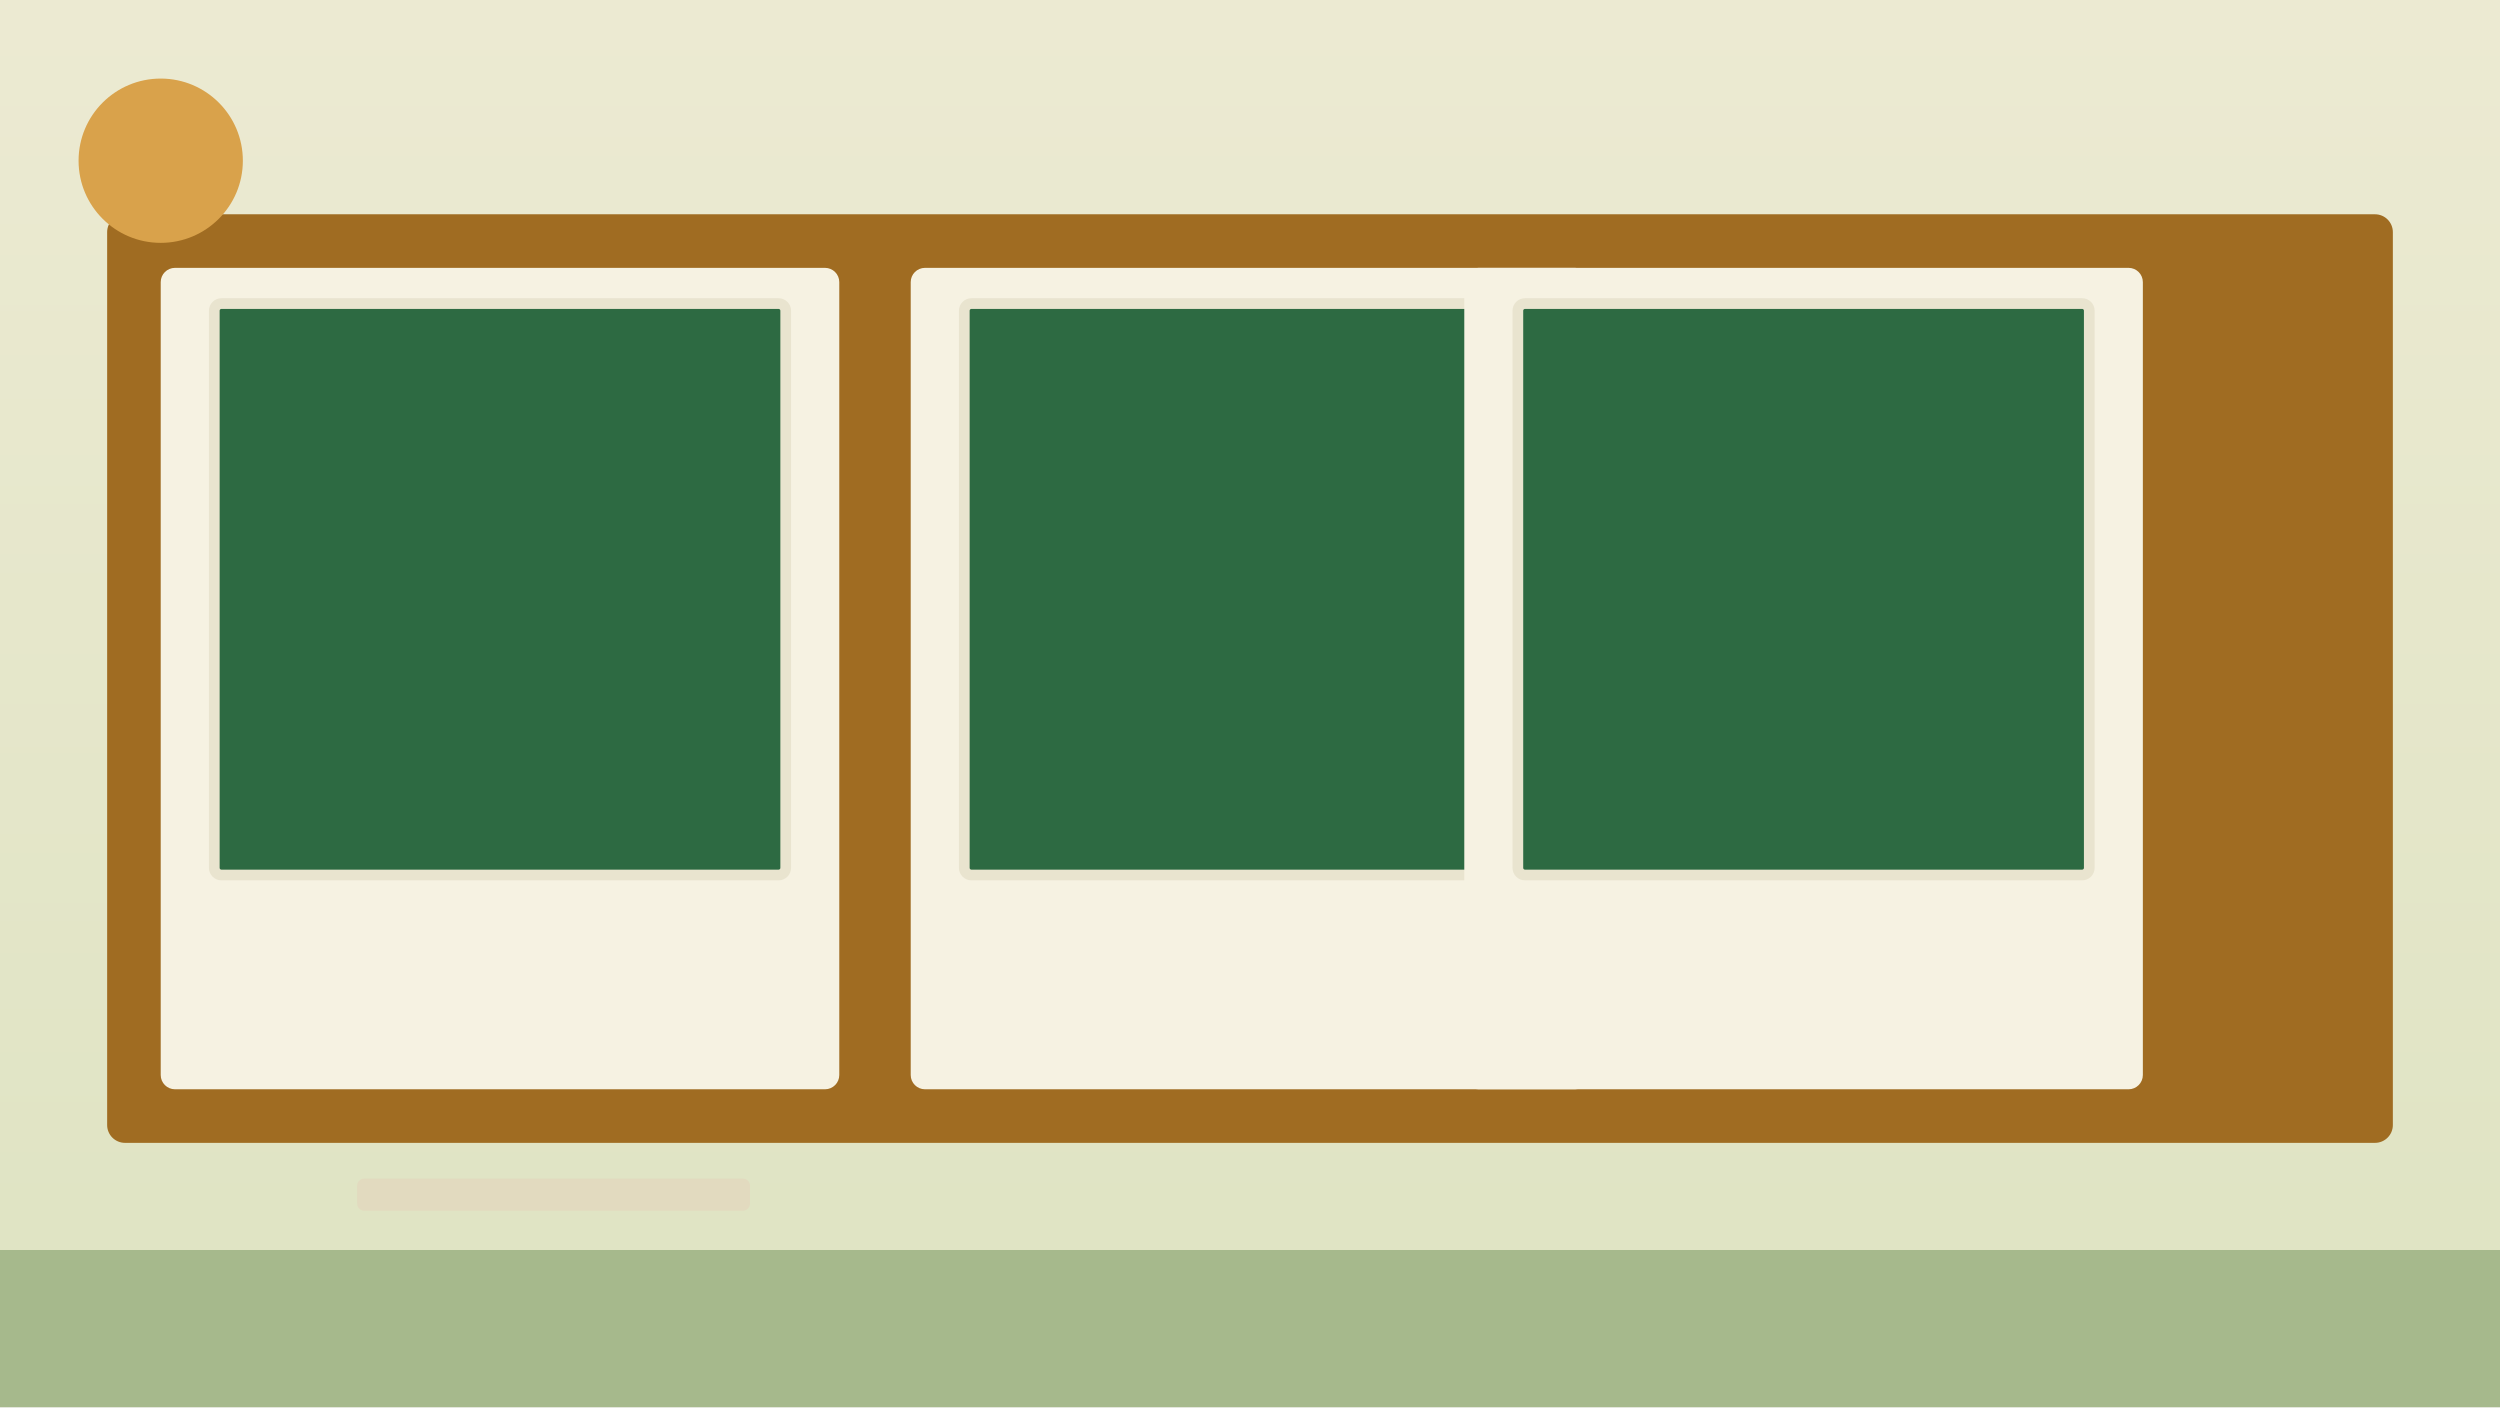
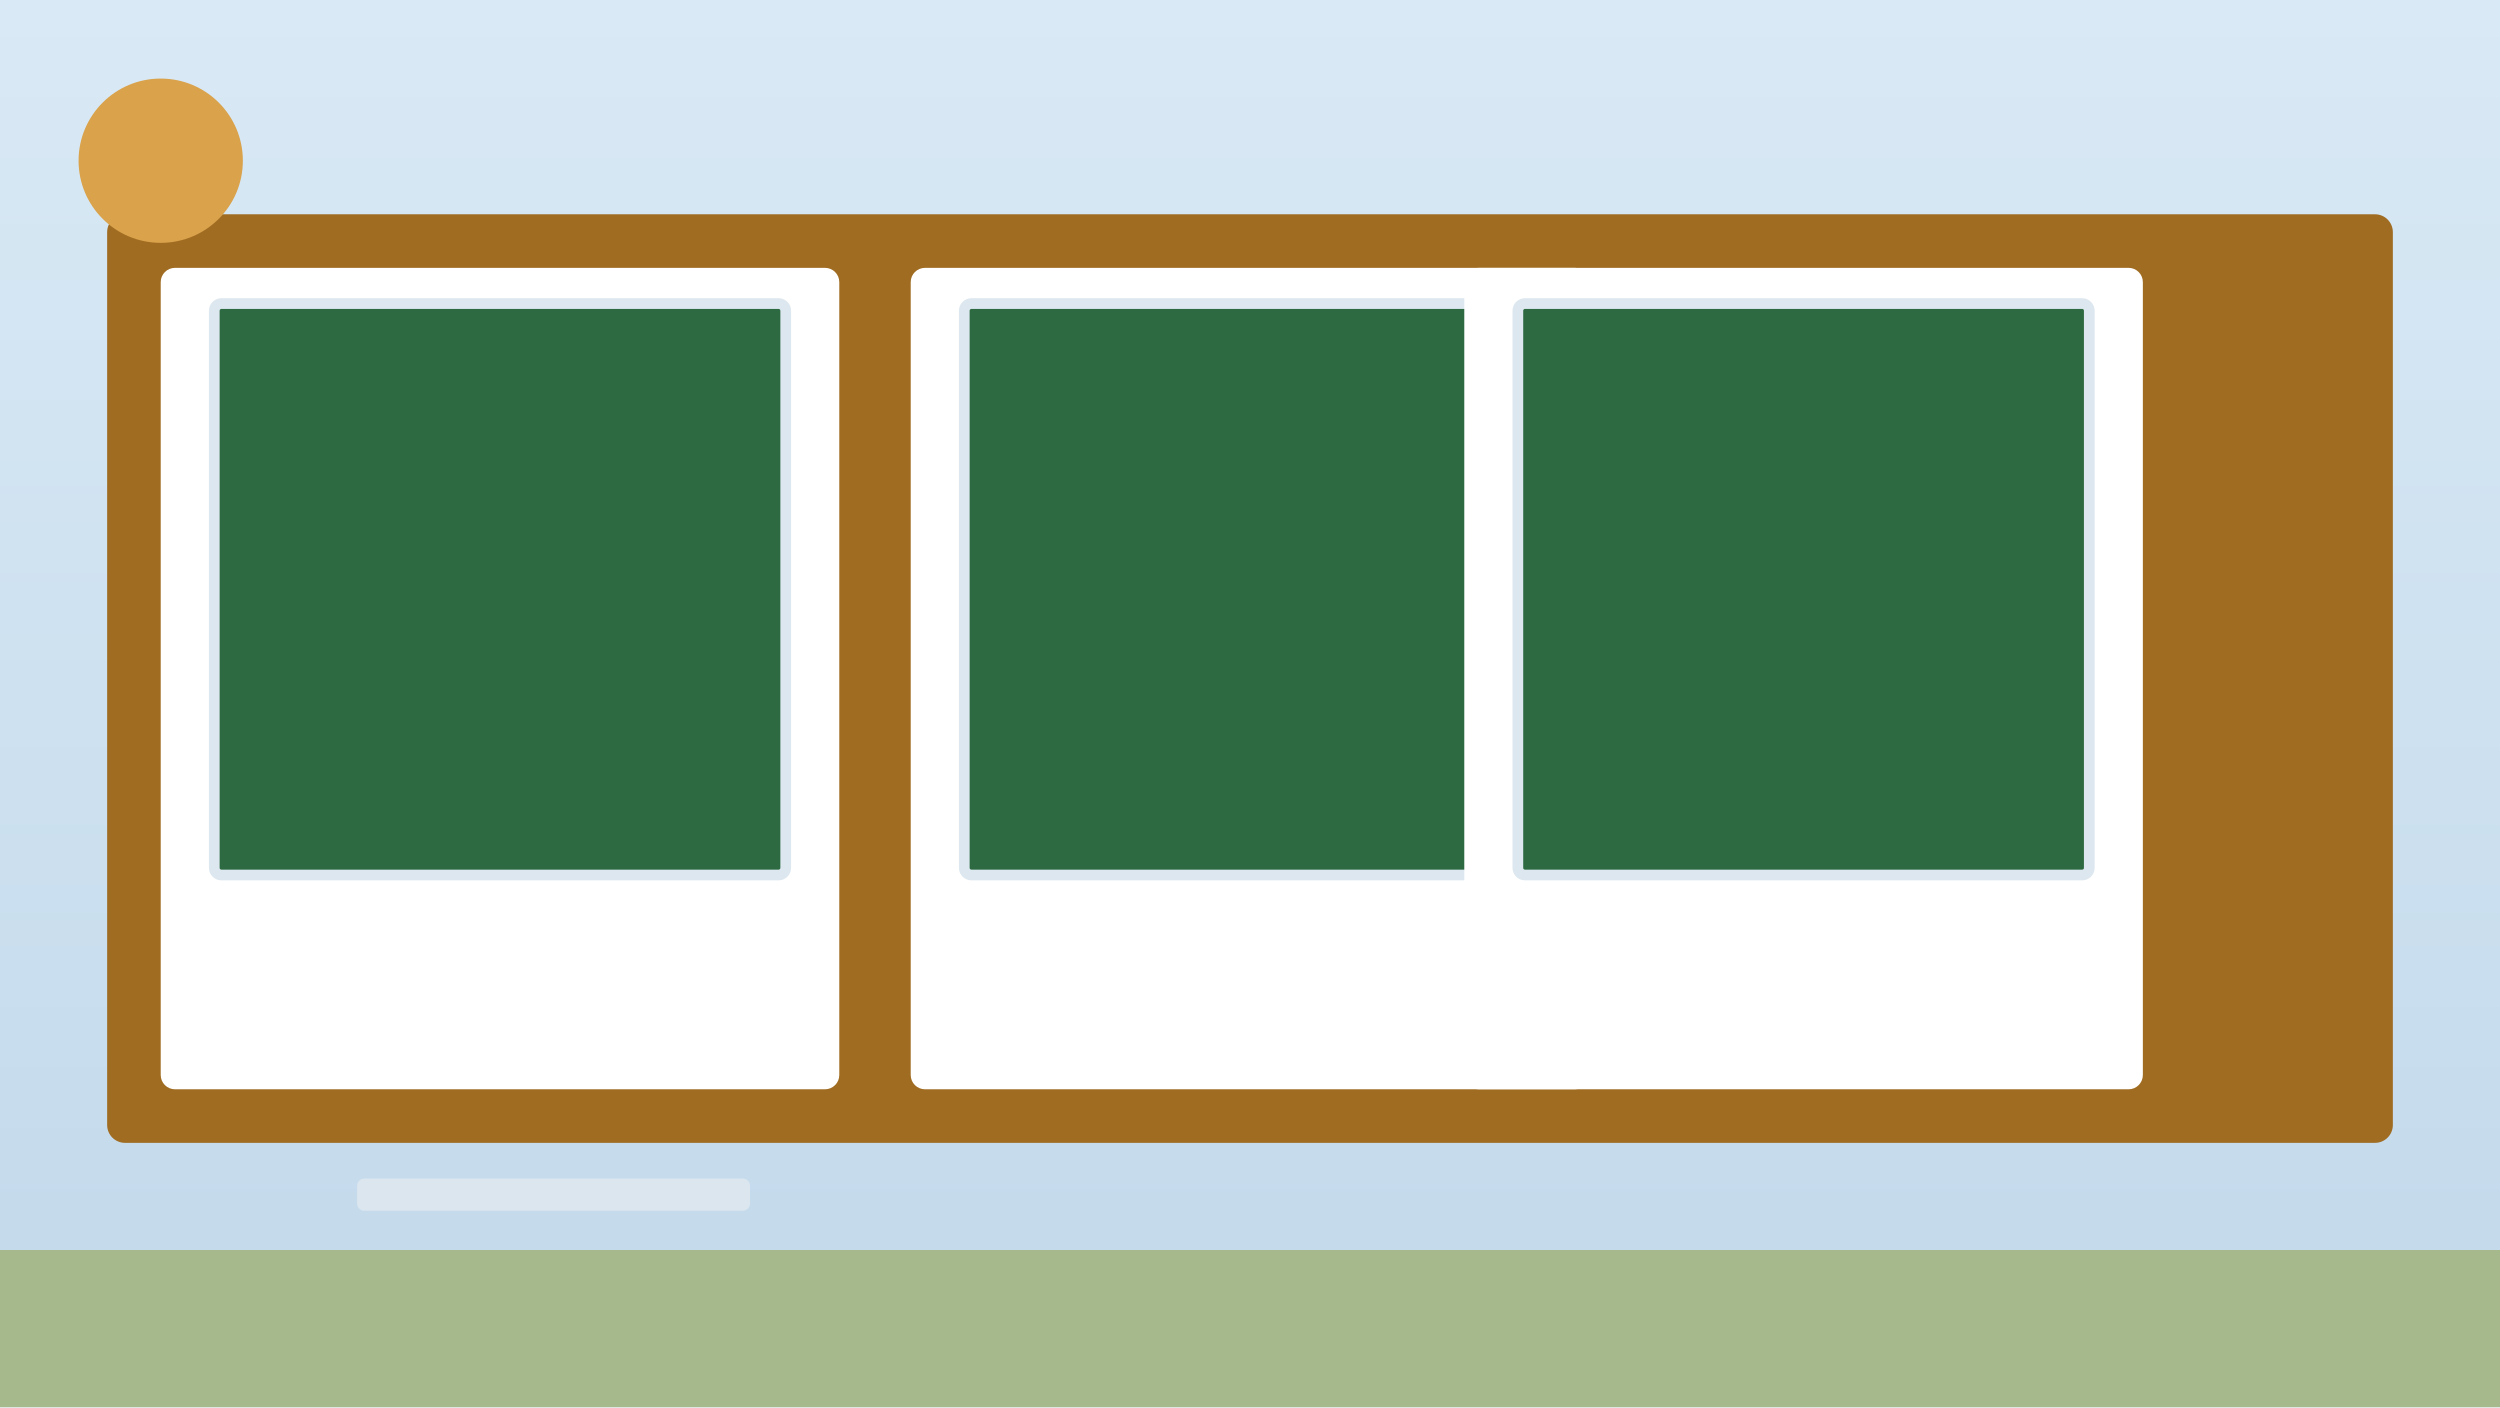
<svg xmlns="http://www.w3.org/2000/svg" viewBox="0 0 1400 788" role="img" aria-label="Illustrated classroom panorama, frame one">
  <defs>
    <linearGradient id="sky" x1="0" y1="0" x2="0" y2="1">
-       <stop offset="0" stop-color="#ecead2" />
-       <stop offset="1" stop-color="#dee3c2" />
+       <stop offset="0" stop-color="#d9e9f5" />
+       <stop offset="1" stop-color="#c2d9eb" />
    </linearGradient>
  </defs>
  <rect x="0" y="0" width="1400" height="788" rx="0" fill="url(#sky)" />
  <rect x="0" y="700" width="1400" height="88" rx="0" fill="#a6b98c" />
  <rect x="60" y="120" width="1280" height="520" rx="10" fill="#a06c22" />
-   <rect x="90" y="150" width="380" height="460" rx="8" fill="#f6f2e2" />
-   <rect x="120" y="170" width="320" height="320" rx="4" fill="#2d6a42" stroke="#e9e4cf" stroke-width="6" />
-   <rect x="510" y="150" width="380" height="460" rx="8" fill="#f6f2e2" />
-   <rect x="540" y="170" width="320" height="320" rx="4" fill="#2d6a42" stroke="#e9e4cf" stroke-width="6" />
-   <rect x="820" y="150" width="380" height="460" rx="8" fill="#f6f2e2" />
-   <rect x="850" y="170" width="320" height="320" rx="4" fill="#2d6a42" stroke="#e9e4cf" stroke-width="6" />
-   <rect x="200" y="660" width="220" height="18" rx="4" fill="#e2dabf" />
+   <rect x="90" y="150" width="380" height="460" rx="8" fill="#ffffff" />
+   <rect x="120" y="170" width="320" height="320" rx="4" fill="#2d6a42" stroke="#dce7ef" stroke-width="6" />
+   <rect x="510" y="150" width="380" height="460" rx="8" fill="#ffffff" />
+   <rect x="540" y="170" width="320" height="320" rx="4" fill="#2d6a42" stroke="#dce7ef" stroke-width="6" />
+   <rect x="820" y="150" width="380" height="460" rx="8" fill="#ffffff" />
+   <rect x="850" y="170" width="320" height="320" rx="4" fill="#2d6a42" stroke="#dce7ef" stroke-width="6" />
+   <rect x="200" y="660" width="220" height="18" rx="4" fill="#dbe6ef" />
  <circle cx="90" cy="90" r="46" fill="#d9a24b" />
</svg>
